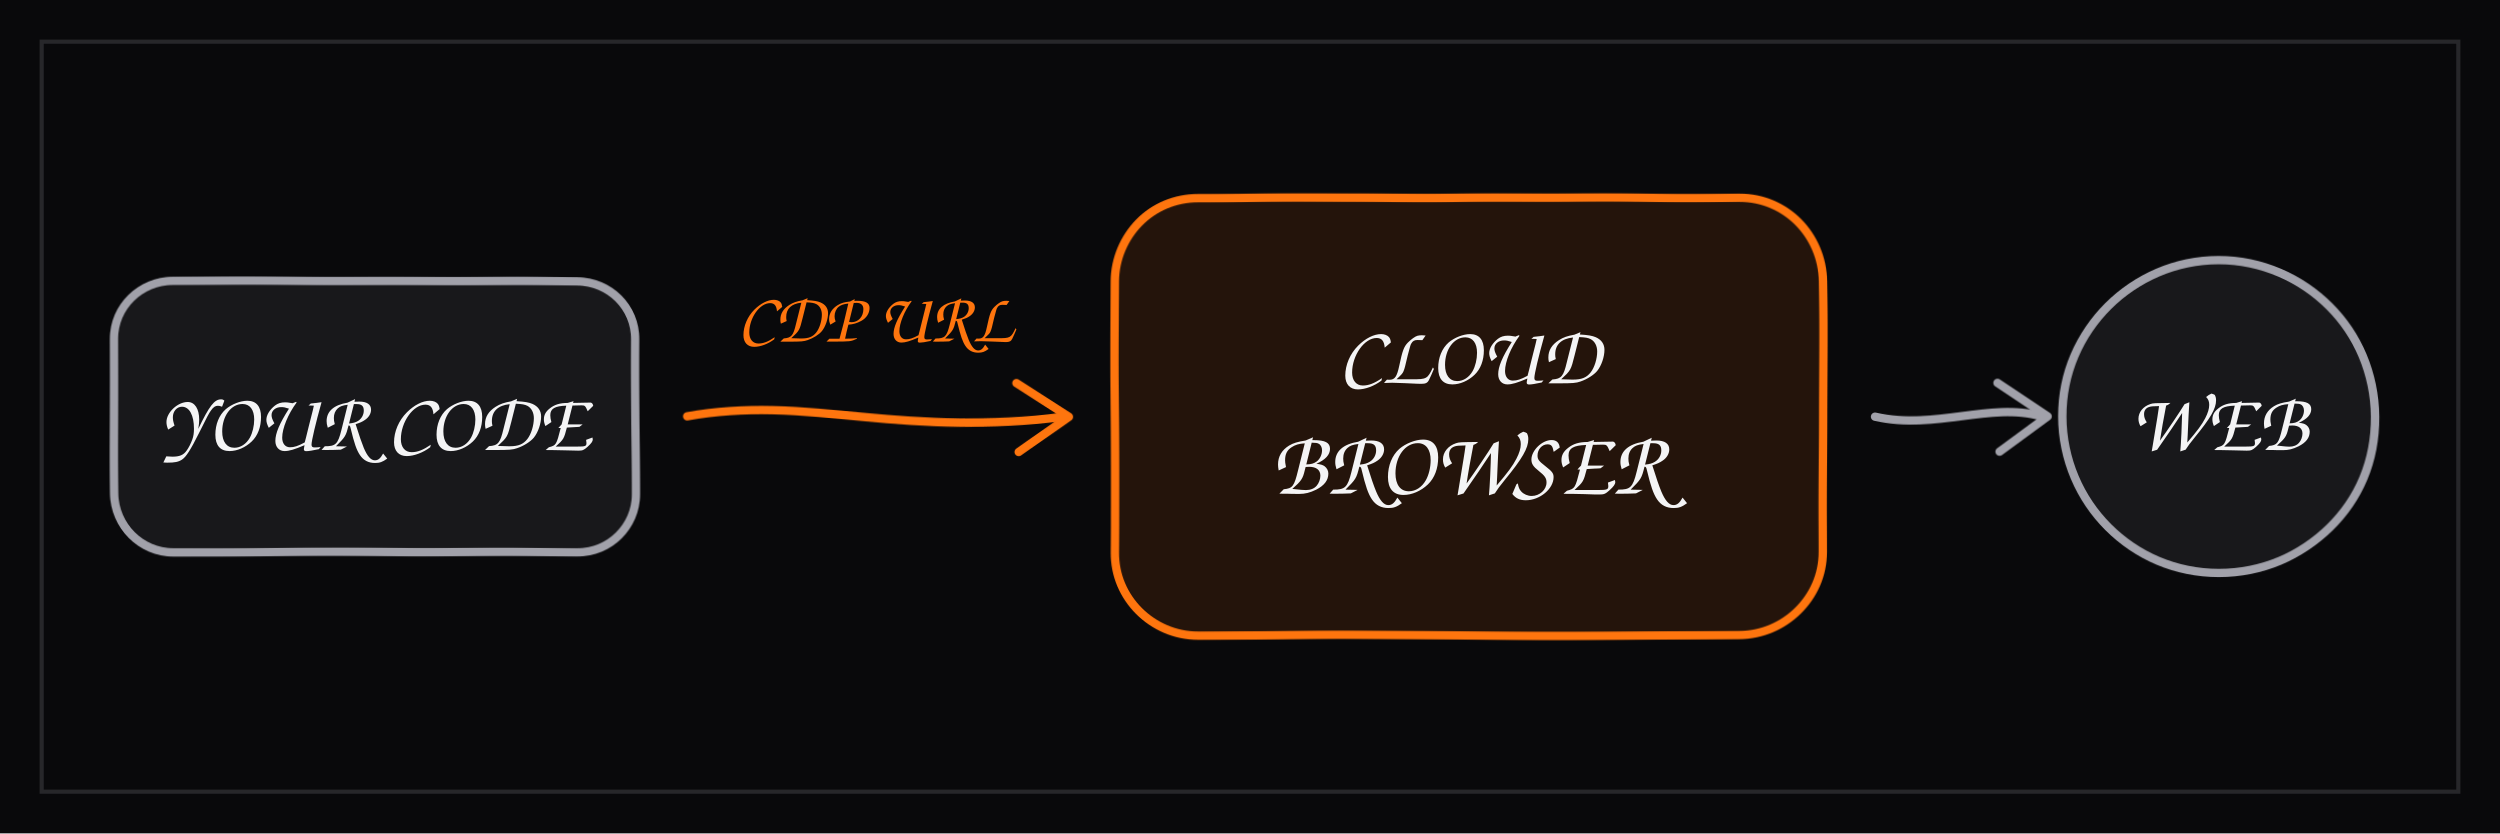
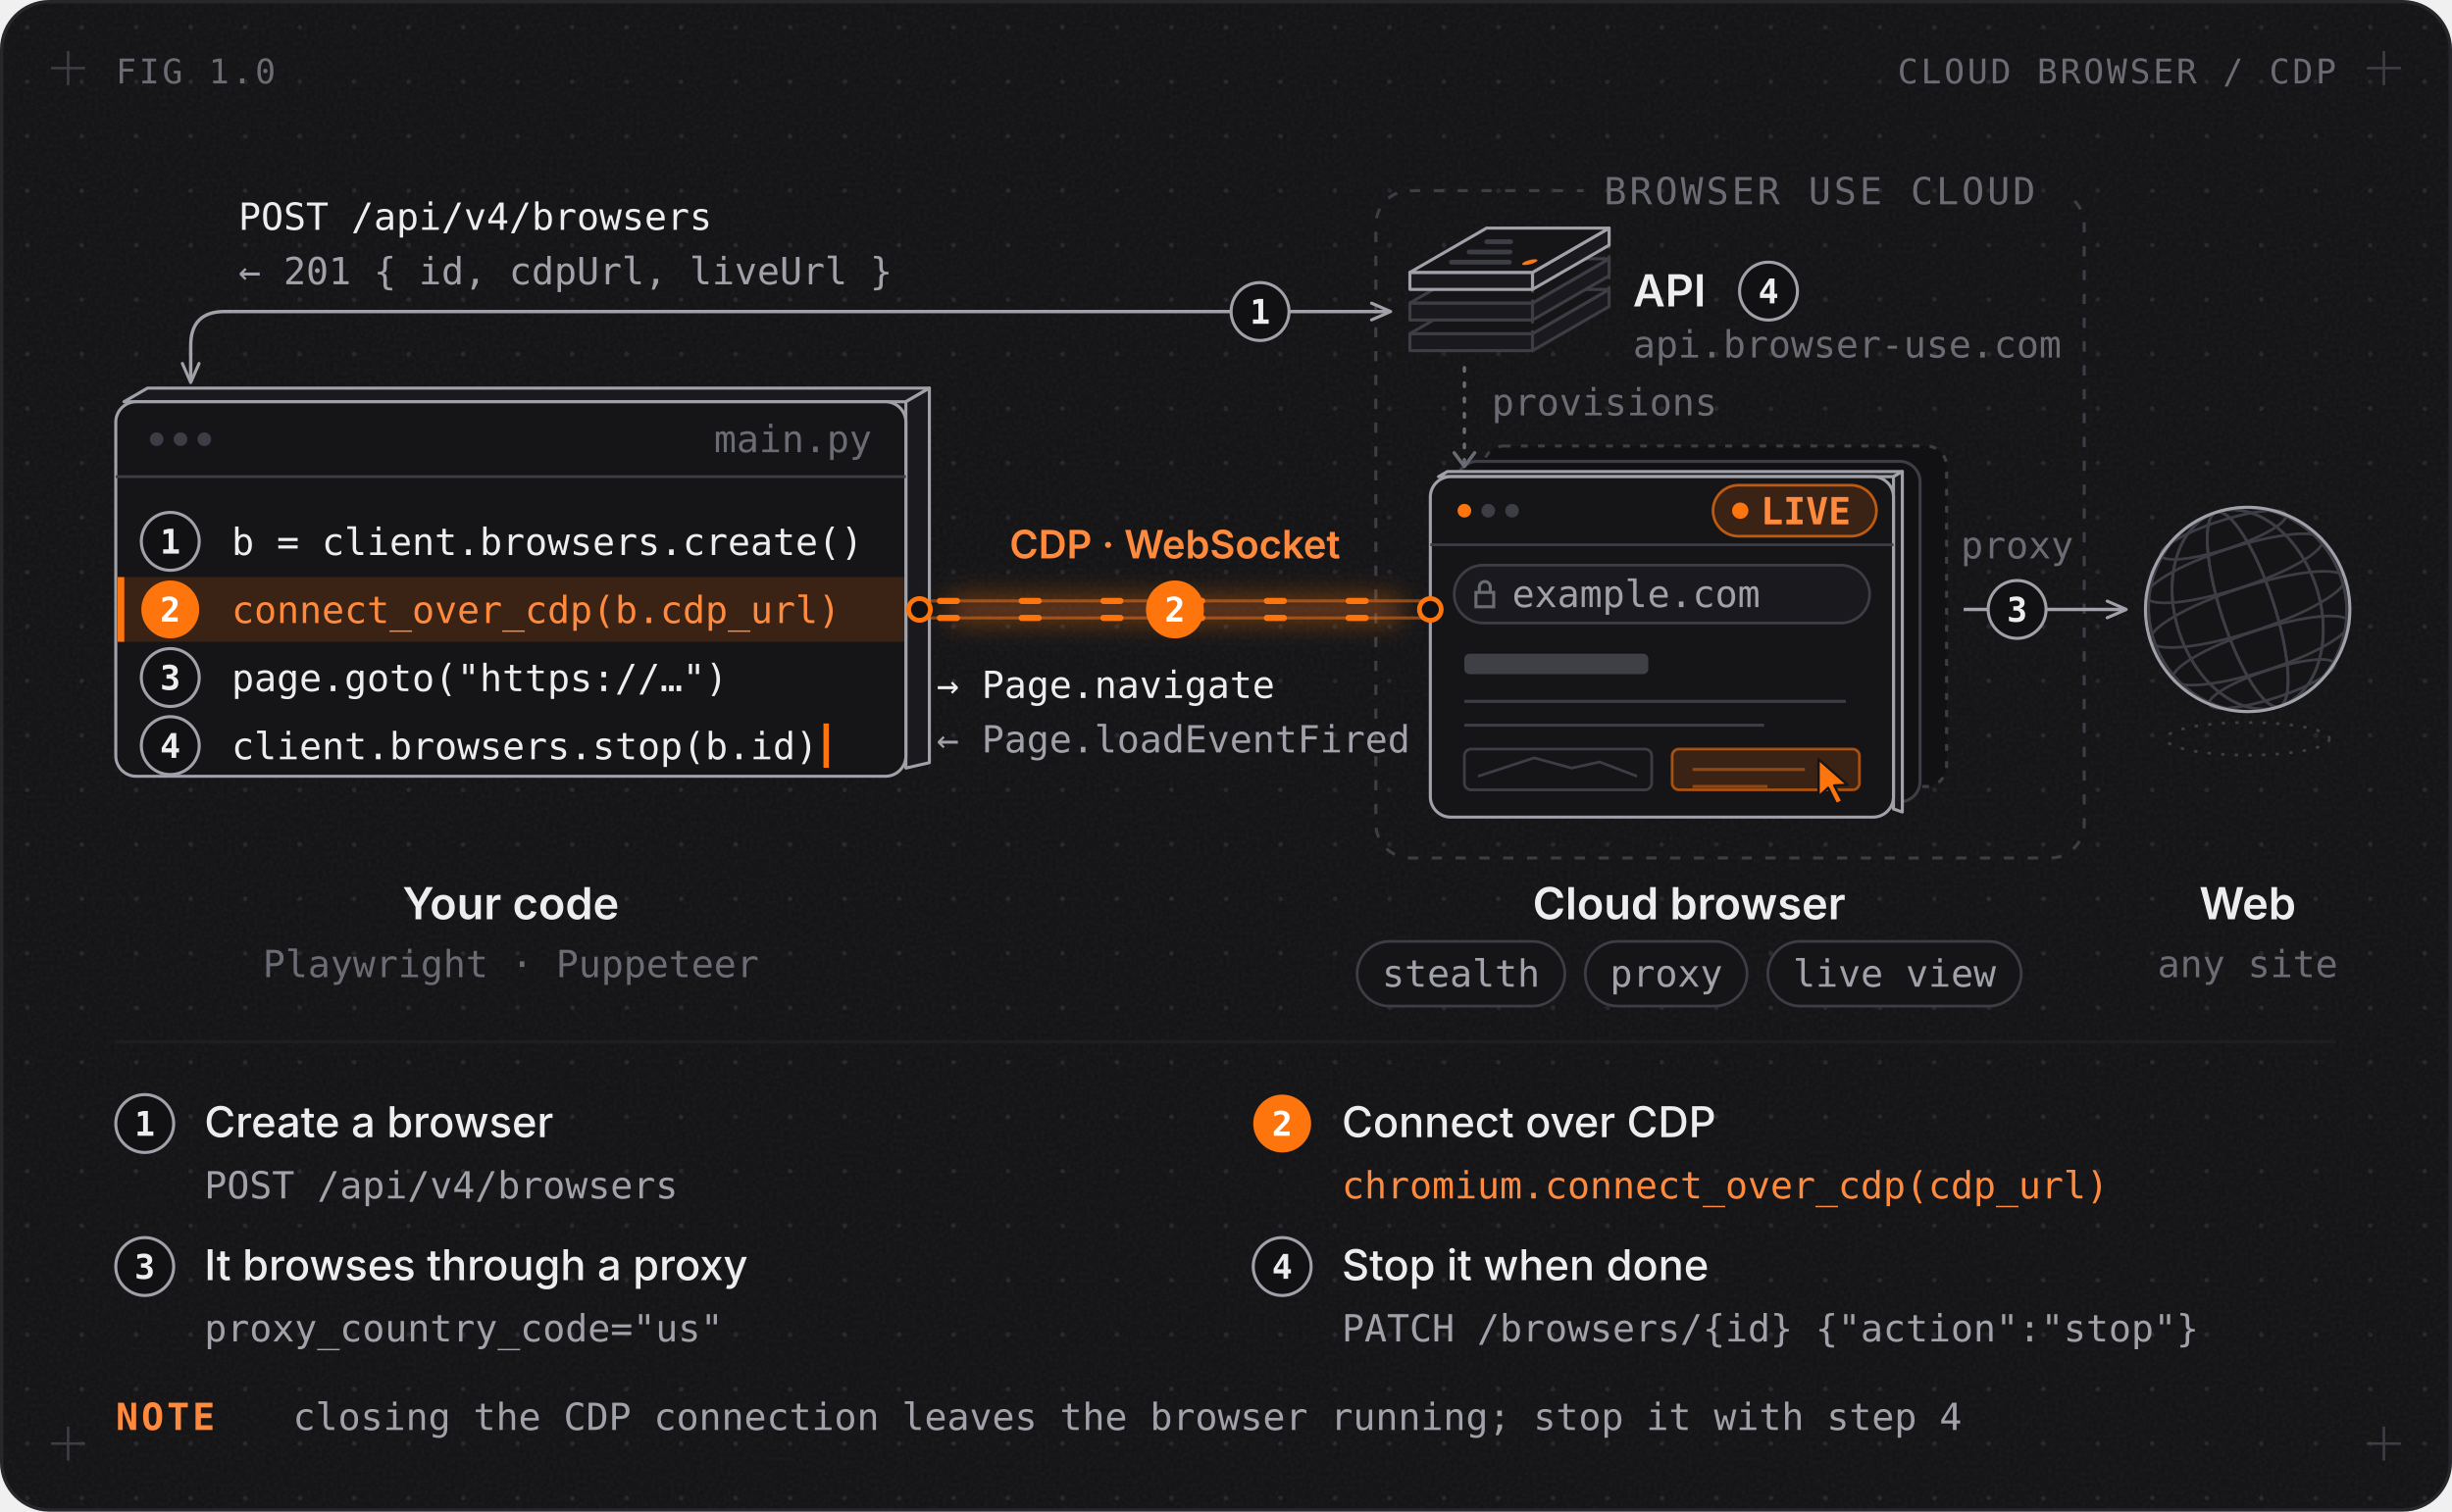
- <svg xmlns="http://www.w3.org/2000/svg" width="1200" height="400" viewBox="0 0 1200 400" role="img" aria-labelledby="title desc">
+ <svg xmlns="http://www.w3.org/2000/svg" viewBox="0 0 720 444" width="720" height="444" role="img" aria-labelledby="t d" fill="none">
+   <style>.s{font-family:Geist, Inter, -apple-system, BlinkMacSystemFont, 'Segoe UI', Helvetica, Arial, sans-serif}.m{font-family:'Geist Mono', ui-monospace, SFMono-Regular, Menlo, monospace}text{font-kerning:normal}@keyframes fr{to{stroke-dashoffset:-24}}@keyframes fl{to{stroke-dashoffset:24}}@keyframes cur{0%,100%{transform:translate(0,0)}35%,55%{transform:translate(-30px,-14px)}75%{transform:translate(-8px,-24px)}}@keyframes live{0%,100%{fill-opacity:1}50%{fill-opacity:.25}}@keyframes caret{0%,49%{fill-opacity:1}50%,100%{fill-opacity:0}}@keyframes spin{0%{transform:scaleX(0)}16.7%{transform:scaleX(.5)}33.3%{transform:scaleX(.866)}50%{transform:scaleX(1)}66.7%{transform:scaleX(.866)}83.3%{transform:scaleX(.5)}100%{transform:scaleX(0)}}.ma,.story{display:none}@media (prefers-reduced-motion:no-preference){.pkr{animation:fr 1s linear infinite}.pkl{animation:fl 1.5s linear infinite}.cur{animation:cur 6s ease-in-out infinite}.live{animation:live 1.6s ease-in-out infinite}.caret{animation:caret 1.1s step-end infinite}.ms{display:none}.ma,.story{display:inline}}.mer{transform-origin:660px 179px;transform:scaleX(.5)}@media (prefers-reduced-motion:no-preference){.mer{animation:spin 18s linear infinite}}@keyframes h1{0%,2.2%{fill:#EDEDEF}4.2%,16.7%{fill:#FF8A3D}19.7%,100%{fill:#EDEDEF}}@media (prefers-reduced-motion:no-preference){.h1{animation:h1 9s linear infinite}}@keyframes h2{0%,16.7%{fill:#A1A1AA}18.7%,31.1%{fill:#FF8A3D}34.1%,100%{fill:#A1A1AA}}@media (prefers-reduced-motion:no-preference){.h2{animation:h2 9s linear infinite}}@keyframes h3{0%,32.2%{fill:#EDEDEF}34.2%,45.6%{fill:#FF8A3D}48.6%,100%{fill:#EDEDEF}}@media (prefers-reduced-motion:no-preference){.h3{animation:h3 9s linear infinite}}@keyframes h4{0%,64.4%{fill:#A1A1AA}66.4%,77.8%{fill:#FF8A3D}80.8%,100%{fill:#A1A1AA}}@media (prefers-reduced-motion:no-preference){.h4{animation:h4 9s linear infinite}}@keyframes b1{0%,2.2%{fill-opacity:0}4.2%,31.1%{fill-opacity:1}34.1%,100%{fill-opacity:0}}@media (prefers-reduced-motion:no-preference){.b1{animation:b1 9s linear infinite}}@keyframes b3{0%,32.2%{fill-opacity:0}34.2%,77.8%{fill-opacity:1}80.8%,100%{fill-opacity:0}}@media (prefers-reduced-motion:no-preference){.b3{animation:b3 9s linear infinite}}</style>
  <defs>
-     <filter id="rough">
-       <feTurbulence type="fractalNoise" baseFrequency=".01" numOctaves="2" seed="29" result="noise" />
-       <feDisplacementMap in="SourceGraphic" in2="noise" scale="1.4" />
+     <pattern id="dots" width="16" height="16" patternUnits="userSpaceOnUse">
+       <circle cx="8" cy="8" r="0.7" fill="#232328" />
+     </pattern>
+     <filter id="grain" x="0" y="0" width="100%" height="100%">
+       <feTurbulence type="fractalNoise" baseFrequency="0.9" numOctaves="2" seed="7" stitchTiles="stitch" />
+       <feColorMatrix values="0 0 0 0 0.5  0 0 0 0 0.5  0 0 0 0 0.5  0 0 0 0.07 0" />
    </filter>
+     <clipPath id="card">
+       <rect x="0.5" y="0.5" width="719" height="443" rx="14" />
+     </clipPath>
+     <marker id="ah" viewBox="0 0 10 10" refX="8.5" refY="5" markerWidth="7" markerHeight="7" orient="auto-start-reverse">
+       <path d="M1 1.5 L9 5 L1 8.5" stroke="#A1A1AA" stroke-width="1.3" fill="none" stroke-linecap="round" stroke-linejoin="round" />
+     </marker>
+     <filter id="glow" filterUnits="userSpaceOnUse" x="0" y="0" width="720" height="444">
+       <feGaussianBlur stdDeviation="4" />
+     </filter>
+     <filter id="halo" filterUnits="userSpaceOnUse" x="0" y="0" width="720" height="444">
+       <feGaussianBlur stdDeviation="2.2" />
+     </filter>
+     <pattern id="hatch" width="5" height="5" patternUnits="userSpaceOnUse" patternTransform="rotate(45)">
+       <line x1="0" y1="0" x2="0" y2="5" stroke="#3D3D45" stroke-width="0.8" />
+     </pattern>
+     <mask id="gm" maskUnits="userSpaceOnUse" x="0" y="0" width="720" height="444">
+       <rect width="720" height="444" fill="#fff" />
+       <rect x="465.0" y="48" width="141.0" height="16" fill="#000" />
+     </mask>
+     <path id="p1" d="M56 114 V101.5 Q56 91.5 66 91.5 H412" />
+     <path id="p2" d="M270 179 H420" />
+     <path id="p3" d="M556 179 H630" />
  </defs>
-   <rect width="1200" height="400" fill="#09090B" />
-   <rect x="20" y="20" width="1160" height="360" fill="none" stroke="#27272A" stroke-width="2" />
-   <g fill="none" stroke-linecap="round" stroke-linejoin="round" filter="url(#rough)">
-     <rect x="55" y="135" width="250" height="130" rx="28" fill="#18181B" stroke="#A1A1AA" stroke-width="4" />
-     <path d="M330 200 C385 190 440 210 510 200" stroke="#FE750E" stroke-width="4" />
-     <path d="M488 184 L513 200 L489 217" stroke="#FE750E" stroke-width="4" />
-     <rect x="535" y="95" width="340" height="210" rx="40" fill="#24140B" stroke="#FE750E" stroke-width="4" />
-     <path d="M900 200 C930 207 955 193 980 200" stroke="#A1A1AA" stroke-width="4" />
-     <path d="M959 184 L983 200 L960 217" stroke="#A1A1AA" stroke-width="4" />
-     <ellipse cx="1065" cy="200" rx="75" ry="75" fill="#18181B" stroke="#A1A1AA" stroke-width="4" />
-   </g>
-   <g font-family="Virgil, Comic Sans MS, cursive">
-     <text x="180" y="216" font-size="40" fill="#F4F4F5" text-anchor="middle">YOUR CODE</text>
-     <text x="420" y="164" font-size="34" fill="#FE750E" text-anchor="middle">CDP URL</text>
-     <text x="705" y="184" font-size="40" fill="#F4F4F5" text-anchor="middle">CLOUD</text>
-     <text x="705" y="237" font-size="44" fill="#F4F4F5" text-anchor="middle">BROWSER</text>
-     <text x="1065" y="216" font-size="40" fill="#F4F4F5" text-anchor="middle">WEB</text>
-   </g>
+   <rect x="0.5" y="0.5" width="719" height="443" rx="14" fill="#111113" />
+   <g clip-path="url(#card)">
+     <rect width="720" height="444" fill="url(#dots)" />
+     <rect width="720" height="444" filter="url(#grain)" />
+   </g>
+   <rect x="0.5" y="0.5" width="719" height="443" rx="14" fill="none" stroke="#26262B" />
+   <path d="M15 20h10M20 15v10" stroke="#3D3D45" stroke-width="0.75" />
+   <path d="M695 20h10M700 15v10" stroke="#3D3D45" stroke-width="0.75" />
+   <path d="M15 424h10M20 419v10" stroke="#3D3D45" stroke-width="0.75" />
+   <path d="M695 424h10M700 419v10" stroke="#3D3D45" stroke-width="0.75" />
+   <text x="34.0" y="24.5" font-size="10" fill="#6B6B74" letter-spacing="0.08em" class="m">FIG 1.0</text>
+   <text x="686.0" y="24.5" font-size="10" fill="#6B6B74" text-anchor="end" letter-spacing="0.08em" class="m">CLOUD BROWSER / CDP</text>
+   <polygon points="36.4,118.0 266.0,118.0 272.9,114.0 43.3,114.0" fill="#1A1A1E" stroke="#A1A1AA" stroke-width="0.9" stroke-linejoin="round" stroke-linecap="round" />
+   <polygon points="266.0,118.0 272.9,114.0 272.9,224.0 266.0,225.6" fill="#1A1A1E" stroke="#A1A1AA" stroke-width="0.9" stroke-linejoin="round" stroke-linecap="round" />
+   <rect x="34" y="118" width="232" height="110" rx="6" fill="#151518" stroke="#A1A1AA" stroke-width="0.9" />
+   <line x1="34" y1="140" x2="266" y2="140" stroke="#3D3D45" stroke-width="0.8" />
+   <circle cx="46" cy="129.0" r="2" fill="#3D3D45" />
+   <circle cx="53" cy="129.0" r="2" fill="#3D3D45" />
+   <circle cx="60" cy="129.0" r="2" fill="#3D3D45" />
+   <text x="256.0" y="132.8" font-size="11" fill="#6B6B74" text-anchor="end" class="m">main.py</text>
+   <rect class="b1" x="34.5" y="149.5" width="231" height="19" fill="#3A2214" fill-opacity="0" />
+   <g>
+     <circle cx="50.0" cy="159.0" r="8.5" fill="#111113" stroke="#A1A1AA" stroke-width="0.9" />
+     <text x="50.0" y="162.6" font-size="10" fill="#EDEDEF" font-weight="600" text-anchor="middle" class="m">1</text>
+   </g>
+   <text x="68.0" y="163.0" font-size="11" fill="#EDEDEF" class="m">b = client.browsers.create()</text>
+   <rect x="34.5" y="169.5" width="231" height="19" fill="#3A2214" />
+   <rect x="34.5" y="169.5" width="2" height="19" fill="#FE750E" />
+   <g>
+     <circle cx="50.0" cy="179.0" r="8.5" fill="#FE750E" />
+     <text x="50.0" y="182.6" font-size="10" fill="#FFFFFF" font-weight="600" text-anchor="middle" class="m">2</text>
+   </g>
+   <text x="68.0" y="183.0" font-size="11" fill="#FF8A3D" font-weight="500" class="m">connect_over_cdp(b.cdp_url)</text>
+   <rect class="b3" x="34.5" y="189.5" width="231" height="19" fill="#3A2214" fill-opacity="0" />
+   <g>
+     <circle cx="50.0" cy="199.0" r="8.5" fill="#111113" stroke="#A1A1AA" stroke-width="0.9" />
+     <text x="50.0" y="202.6" font-size="10" fill="#EDEDEF" font-weight="600" text-anchor="middle" class="m">3</text>
+   </g>
+   <text x="68.0" y="203.0" font-size="11" fill="#EDEDEF" class="m">page.goto("https://…")</text>
+   <g>
+     <circle cx="50.0" cy="219.0" r="8.5" fill="#111113" stroke="#A1A1AA" stroke-width="0.9" />
+     <text x="50.0" y="222.6" font-size="10" fill="#EDEDEF" font-weight="600" text-anchor="middle" class="m">4</text>
+   </g>
+   <text x="68.0" y="223.0" font-size="11" fill="#EDEDEF" class="m">client.browsers.stop(b.id)</text>
+   <rect class="caret" x="241.8" y="212.5" width="1.6" height="13" fill="#FE750E" />
+   <rect x="404" y="56" width="208" height="196" rx="10" mask="url(#gm)" stroke="#3D3D45" stroke-width="0.9" stroke-dasharray="3 4" />
+   <text x="471.0" y="60.0" font-size="11" fill="#6B6B74" letter-spacing="0.08em" class="m">BROWSER USE CLOUD</text>
+   <polygon points="450.0,98.0 472.5,85.0 472.5,90.0 450.0,103.0" fill="#1A1A1E" stroke="#3D3D45" stroke-width="0.9" stroke-linejoin="round" stroke-linecap="round" />
+   <rect x="414" y="98" width="36" height="5" fill="#1A1A1E" stroke="#3D3D45" stroke-width="0.9" stroke-linejoin="round" stroke-linecap="round" />
+   <polygon points="414.0,98.0 450.0,98.0 472.5,85.0 436.5,85.0" fill="#151518" stroke="#3D3D45" stroke-width="0.9" stroke-linejoin="round" stroke-linecap="round" />
+   <path d="M450 94v4M472.5 81.0v4" stroke="#3D3D45" stroke-width="0.8" stroke-dasharray="1 2" />
+   <polygon points="450.0,89.0 472.5,76.0 472.5,81.0 450.0,94.0" fill="#1A1A1E" stroke="#3D3D45" stroke-width="0.9" stroke-linejoin="round" stroke-linecap="round" />
+   <rect x="414" y="89" width="36" height="5" fill="#1A1A1E" stroke="#3D3D45" stroke-width="0.9" stroke-linejoin="round" stroke-linecap="round" />
+   <polygon points="414.0,89.0 450.0,89.0 472.5,76.0 436.5,76.0" fill="#151518" stroke="#3D3D45" stroke-width="0.9" stroke-linejoin="round" stroke-linecap="round" />
+   <path d="M450 85v4M472.5 72.0v4" stroke="#3D3D45" stroke-width="0.8" stroke-dasharray="1 2" />
+   <polygon points="450.0,80.0 472.5,67.0 472.5,72.0 450.0,85.0" fill="#1A1A1E" stroke="#A1A1AA" stroke-width="0.9" stroke-linejoin="round" stroke-linecap="round" />
+   <rect x="414" y="80" width="36" height="5" fill="#1A1A1E" stroke="#A1A1AA" stroke-width="0.9" stroke-linejoin="round" stroke-linecap="round" />
+   <polygon points="414.0,80.0 450.0,80.0 472.5,67.0 436.5,67.0" fill="#151518" stroke="#A1A1AA" stroke-width="0.9" stroke-linejoin="round" stroke-linecap="round" />
+   <g transform="matrix(1,0,0.866,-0.5,414.0,80.0)">
+     <line x1="7" y1="6" x2="24" y2="6" stroke="#3D3D45" stroke-width="1.4" stroke-linecap="round" vector-effect="non-scaling-stroke" />
+     <line x1="7" y1="12" x2="19" y2="12" stroke="#3D3D45" stroke-width="1.4" stroke-linecap="round" vector-effect="non-scaling-stroke" />
+     <line x1="7" y1="18" x2="14" y2="18" stroke="#3D3D45" stroke-width="1.4" stroke-linecap="round" vector-effect="non-scaling-stroke" />
+     <circle cx="30" cy="6" r="1.7" fill="#FE750E" />
+   </g>
+   <text x="479.5" y="90.0" font-size="13" fill="#EDEDEF" font-weight="600" class="s">API</text>
+   <g>
+     <circle cx="519.3" cy="85.5" r="8.5" fill="#111113" stroke="#A1A1AA" stroke-width="0.9" />
+     <text x="519.3" y="89.1" font-size="10" fill="#EDEDEF" font-weight="600" text-anchor="middle" class="m">4</text>
+   </g>
+   <text x="479.5" y="105.0" font-size="11" fill="#6B6B74" class="m">api.browser-use.com</text>
+   <rect x="435.6" y="131.0" width="136" height="100" rx="6" fill="#111113" stroke="#3D3D45" stroke-width="0.9" stroke-dasharray="2 3" />
+   <rect x="427.8" y="135.5" width="136" height="100" rx="6" fill="#111113" stroke="#3D3D45" stroke-width="0.9" />
+   <polygon points="422.4,140.0 556.0,140.0 558.6,138.5 425.0,138.5" fill="#1A1A1E" stroke="#A1A1AA" stroke-width="0.9" stroke-linejoin="round" stroke-linecap="round" />
+   <polygon points="556.0,140.0 558.6,138.5 558.6,238.5 556.0,237.6" fill="#1A1A1E" stroke="#A1A1AA" stroke-width="0.9" stroke-linejoin="round" stroke-linecap="round" />
+   <rect x="420" y="140" width="136" height="100" rx="6" fill="#151518" stroke="#A1A1AA" stroke-width="0.9" />
+   <line x1="420" y1="160" x2="556" y2="160" stroke="#3D3D45" stroke-width="0.8" />
+   <circle cx="430" cy="150.0" r="2" fill="#FE750E" />
+   <circle cx="437" cy="150.0" r="2" fill="#3D3D45" />
+   <circle cx="444" cy="150.0" r="2" fill="#3D3D45" />
+   <rect x="503" y="142.5" width="48" height="15" rx="7.5" fill="#3A2214" stroke="#FE750E" stroke-width="0.8" stroke-opacity=".7" />
+   <circle class="live" cx="511" cy="150" r="2.4" fill="#FE750E" />
+   <text x="517.0" y="154.0" font-size="11" fill="#FF8A3D" font-weight="600" class="m">LIVE</text>
+   <rect x="427" y="166" width="122" height="17" rx="8.5" fill="#1A1A1E" stroke="#3D3D45" stroke-width="0.8" />
+   <path d="M433.4 174.0h5.2v4.2h-5.2zM434.4 174.0v-1.6a1.6 1.6 0 0 1 3.2 0v1.6" stroke="#6B6B74" stroke-width="0.9" />
+   <text x="444.0" y="178.3" font-size="11" fill="#A1A1AA" class="m">example.com</text>
+   <rect x="430" y="192" width="54" height="6" rx="1.5" fill="#6B6B74" fill-opacity=".5" />
+   <line x1="430" y1="206" x2="542" y2="206" stroke="#3D3D45" stroke-width="0.9" />
+   <line x1="430" y1="213" x2="518" y2="213" stroke="#3D3D45" stroke-width="0.9" />
+   <rect x="430" y="220" width="55.0" height="12" rx="2" stroke="#3D3D45" stroke-width="0.8" />
+   <path d="M434 228 l16.5 -5.4 l11.0 3.0 l8.2 -1.8 l11.0 4.2" stroke="#3D3D45" stroke-width="0.8" stroke-linejoin="round" />
+   <rect x="491.0" y="220" width="55.0" height="12" rx="2" fill="#3A2214" stroke="#FE750E" stroke-width="0.8" stroke-opacity=".6" />
+   <line x1="497.0" y1="226" x2="530.0" y2="226" stroke="#FE750E" stroke-opacity=".45" stroke-width="0.9" />
+   <line x1="497.0" y1="231" x2="519.0" y2="231" stroke="#FE750E" stroke-opacity=".45" stroke-width="0.9" />
+   <path class="cur" d="M534 223 l0 11 l2.8 -2.6 l2.4 4.8 l1.8 -0.9 l-2.4 -4.6 l3.9 -0.2z" fill="#FE750E" stroke="#151518" stroke-width="0.7" stroke-linejoin="round" />
+   <line x1="430" y1="108" x2="430" y2="137" stroke="#6B6B74" stroke-width="1" stroke-dasharray="1 3.5" stroke-linecap="round" />
+   <path d="M427 133 L430 137 L433 133" stroke="#6B6B74" stroke-width="1" stroke-linecap="round" stroke-linejoin="round" />
+   <text x="438.0" y="122.0" font-size="11" fill="#6B6B74" class="m">provisions</text>
+   <path d="M56 112 V101.5 Q56 91.5 66 91.5 H408" stroke="#A1A1AA" stroke-width="1" marker-start="url(#ah)" marker-end="url(#ah)" />
+   <text x="70.0" y="67.5" font-size="11" fill="#EDEDEF" class="m h1">POST /api/v4/browsers</text>
+   <text x="70.0" y="83.5" font-size="11" fill="#A1A1AA" class="m h2">← 201 { id, cdpUrl, liveUrl }</text>
+   <g>
+     <circle cx="370.0" cy="91.5" r="8.5" fill="#111113" stroke="#A1A1AA" stroke-width="0.9" />
+     <text x="370.0" y="95.1" font-size="10" fill="#EDEDEF" font-weight="600" text-anchor="middle" class="m">1</text>
+   </g>
+   <rect x="278.0" y="176.0" width="134.0" height="6" rx="3" fill="#FE750E" fill-opacity="0.5" filter="url(#glow)" />
+   <line x1="270.0" y1="176.5" x2="420.0" y2="176.5" stroke="#FE750E" stroke-width="0.9" stroke-opacity=".5" />
+   <line class="pkr" x1="276.0" y1="176.5" x2="414.0" y2="176.5" stroke="#FE750E" stroke-width="1.8" stroke-linecap="round" stroke-dasharray="5 19" />
+   <line x1="270.0" y1="181.5" x2="420.0" y2="181.5" stroke="#FE750E" stroke-width="0.9" stroke-opacity=".5" />
+   <line class="pkl" x1="276.0" y1="181.5" x2="414.0" y2="181.5" stroke="#FE750E" stroke-width="1.8" stroke-linecap="round" stroke-dasharray="5 19" />
+   <circle cx="270.0" cy="179.0" r="3.2" fill="#111113" stroke="#FE750E" stroke-width="1.4" />
+   <circle cx="420.0" cy="179.0" r="3.2" fill="#111113" stroke="#FE750E" stroke-width="1.4" />
+   <g>
+     <circle cx="345.0" cy="179.0" r="8.5" fill="#FE750E" />
+     <text x="345.0" y="182.6" font-size="10" fill="#FFFFFF" font-weight="600" text-anchor="middle" class="m">2</text>
+   </g>
+   <text x="345.0" y="164.0" font-size="11.5" fill="#FF8A3D" font-weight="600" text-anchor="middle" class="s">CDP · WebSocket</text>
+   <text x="275.0" y="205.0" font-size="11" fill="#EDEDEF" class="m h3">→ Page.navigate</text>
+   <text x="275.0" y="221.0" font-size="11" fill="#A1A1AA" class="m h4">← Page.loadEventFired</text>
+   <g transform="rotate(-18 660 179)">
+     <circle cx="660" cy="179" r="30" fill="#151518" />
+     <ellipse cx="660" cy="202.0" rx="19.3" ry="4.2" stroke="#3D3D45" stroke-width="0.8" />
+     <ellipse cx="660" cy="191.7" rx="27.2" ry="6.0" stroke="#3D3D45" stroke-width="0.8" />
+     <ellipse cx="660" cy="179.0" rx="30.0" ry="6.6" stroke="#3D3D45" stroke-width="0.8" />
+     <ellipse cx="660" cy="166.3" rx="27.2" ry="6.0" stroke="#3D3D45" stroke-width="0.8" />
+     <ellipse cx="660" cy="156.0" rx="19.3" ry="4.2" stroke="#3D3D45" stroke-width="0.8" />
+     <g class="ms">
+       <ellipse cx="660" cy="179" rx="29.0" ry="30" stroke="#3D3D45" stroke-width="0.8" />
+       <ellipse cx="660" cy="179" rx="21.2" ry="30" stroke="#3D3D45" stroke-width="0.8" />
+       <ellipse cx="660" cy="179" rx="7.8" ry="30" stroke="#3D3D45" stroke-width="0.8" />
+       <ellipse cx="660" cy="179" rx="7.8" ry="30" stroke="#3D3D45" stroke-width="0.8" />
+       <ellipse cx="660" cy="179" rx="21.2" ry="30" stroke="#3D3D45" stroke-width="0.8" />
+       <ellipse cx="660" cy="179" rx="29.0" ry="30" stroke="#3D3D45" stroke-width="0.8" />
+     </g>
+     <g class="ma">
+       <g class="mer" style="animation-delay:0s">
+         <ellipse cx="660" cy="179" rx="30" ry="30" stroke="#3D3D45" stroke-width="0.8" vector-effect="non-scaling-stroke" />
+       </g>
+       <g class="mer" style="animation-delay:-3s">
+         <ellipse cx="660" cy="179" rx="30" ry="30" stroke="#3D3D45" stroke-width="0.8" vector-effect="non-scaling-stroke" />
+       </g>
+       <g class="mer" style="animation-delay:-6s">
+         <ellipse cx="660" cy="179" rx="30" ry="30" stroke="#3D3D45" stroke-width="0.8" vector-effect="non-scaling-stroke" />
+       </g>
+       <g class="mer" style="animation-delay:-9s">
+         <ellipse cx="660" cy="179" rx="30" ry="30" stroke="#3D3D45" stroke-width="0.8" vector-effect="non-scaling-stroke" />
+       </g>
+       <g class="mer" style="animation-delay:-12s">
+         <ellipse cx="660" cy="179" rx="30" ry="30" stroke="#3D3D45" stroke-width="0.8" vector-effect="non-scaling-stroke" />
+       </g>
+       <g class="mer" style="animation-delay:-15s">
+         <ellipse cx="660" cy="179" rx="30" ry="30" stroke="#3D3D45" stroke-width="0.8" vector-effect="non-scaling-stroke" />
+       </g>
+     </g>
+     <circle cx="660" cy="179" r="30" stroke="#A1A1AA" stroke-width="0.9" />
+   </g>
+   <ellipse cx="660" cy="217" rx="24.0" ry="4.8" stroke="#3D3D45" stroke-width="0.8" stroke-dasharray="1 3" />
+   <path d="M576.6 179 H624.0" stroke="#A1A1AA" stroke-width="1" marker-end="url(#ah)" />
+   <g>
+     <circle cx="592.3" cy="179.0" r="8.5" fill="#111113" stroke="#A1A1AA" stroke-width="0.9" />
+     <text x="592.3" y="182.6" font-size="10" fill="#EDEDEF" font-weight="600" text-anchor="middle" class="m">3</text>
+   </g>
+   <text x="592.3" y="164.0" font-size="11" fill="#6B6B74" text-anchor="middle" class="m">proxy</text>
+   <text x="150.0" y="270.0" font-size="13" fill="#EDEDEF" font-weight="600" text-anchor="middle" class="s">Your code</text>
+   <text x="150.0" y="287.0" font-size="11" fill="#6B6B74" text-anchor="middle" class="m">Playwright · Puppeteer</text>
+   <text x="496.0" y="270.0" font-size="13" fill="#EDEDEF" font-weight="600" text-anchor="middle" class="s">Cloud browser</text>
+   <rect x="398.5" y="276.5" width="61.0" height="19" rx="9.5" fill="#151518" stroke="#3D3D45" stroke-width="0.8" />
+   <text x="429.0" y="289.8" font-size="11" fill="#A1A1AA" text-anchor="middle" class="m">stealth</text>
+   <rect x="465.5" y="276.5" width="47.5" height="19" rx="9.5" fill="#151518" stroke="#3D3D45" stroke-width="0.8" />
+   <text x="489.3" y="289.8" font-size="11" fill="#A1A1AA" text-anchor="middle" class="m">proxy</text>
+   <rect x="519.1" y="276.5" width="74.4" height="19" rx="9.5" fill="#151518" stroke="#3D3D45" stroke-width="0.8" />
+   <text x="556.3" y="289.8" font-size="11" fill="#A1A1AA" text-anchor="middle" class="m">live view</text>
+   <text x="660.0" y="270.0" font-size="13" fill="#EDEDEF" font-weight="600" text-anchor="middle" class="s">Web</text>
+   <text x="660.0" y="287.0" font-size="11" fill="#6B6B74" text-anchor="middle" class="m">any site</text>
+   <g class="story" opacity="0">
+     <animate attributeName="opacity" values="0;0;1;1;0;0" keyTimes="0;0.033;0.039;0.15;0.156;1" dur="9s" repeatCount="indefinite" calcMode="linear" />
+     <animateMotion dur="9s" repeatCount="indefinite" calcMode="linear" keyPoints="0;0;1;1" keyTimes="0;0.033;0.156;1">
+       <mpath href="#p1" />
+     </animateMotion>
+     <circle r="7.4" fill="#A1A1AA" fill-opacity=".25" filter="url(#halo)" />
+     <circle r="3.4" fill="#A1A1AA" />
+   </g>
+   <g class="story" opacity="0">
+     <animate attributeName="opacity" values="0;0;1;1;0;0" keyTimes="0;0.178;0.183;0.294;0.3;1" dur="9s" repeatCount="indefinite" calcMode="linear" />
+     <animateMotion dur="9s" repeatCount="indefinite" calcMode="linear" keyPoints="1;1;0;0" keyTimes="0;0.178;0.3;1">
+       <mpath href="#p1" />
+     </animateMotion>
+     <circle r="7.4" fill="#FE750E" fill-opacity=".25" filter="url(#halo)" />
+     <circle r="3.4" fill="#FE750E" />
+   </g>
+   <g class="story" opacity="0">
+     <animate attributeName="opacity" values="0;0;1;1;0;0" keyTimes="0;0.333;0.339;0.439;0.444;1" dur="9s" repeatCount="indefinite" calcMode="linear" />
+     <animateMotion dur="9s" repeatCount="indefinite" calcMode="linear" keyPoints="0;0;1;1" keyTimes="0;0.333;0.444;1">
+       <mpath href="#p2" />
+     </animateMotion>
+     <circle r="8.2" fill="#FE750E" fill-opacity=".25" filter="url(#halo)" />
+     <circle r="4.2" fill="#111113" stroke="#FE750E" stroke-width="1.6" />
+   </g>
+   <g class="story" opacity="0">
+     <animate attributeName="opacity" values="0;0;1;1;0;0" keyTimes="0;0.456;0.461;0.528;0.533;1" dur="9s" repeatCount="indefinite" calcMode="linear" />
+     <animateMotion dur="9s" repeatCount="indefinite" calcMode="linear" keyPoints="0;0;1;1" keyTimes="0;0.456;0.533;1">
+       <mpath href="#p3" />
+     </animateMotion>
+     <circle r="7.4" fill="#A1A1AA" fill-opacity=".25" filter="url(#halo)" />
+     <circle r="3.4" fill="#111113" stroke="#A1A1AA" stroke-width="1.6" />
+   </g>
+   <g class="story" opacity="0">
+     <animate attributeName="opacity" values="0;0;1;1;0;0" keyTimes="0;0.556;0.561;0.628;0.633;1" dur="9s" repeatCount="indefinite" calcMode="linear" />
+     <animateMotion dur="9s" repeatCount="indefinite" calcMode="linear" keyPoints="1;1;0;0" keyTimes="0;0.556;0.633;1">
+       <mpath href="#p3" />
+     </animateMotion>
+     <circle r="7.4" fill="#A1A1AA" fill-opacity=".25" filter="url(#halo)" />
+     <circle r="3.4" fill="#111113" stroke="#A1A1AA" stroke-width="1.6" />
+   </g>
+   <g class="story" opacity="0">
+     <animate attributeName="opacity" values="0;0;1;1;0;0" keyTimes="0;0.656;0.661;0.761;0.767;1" dur="9s" repeatCount="indefinite" calcMode="linear" />
+     <animateMotion dur="9s" repeatCount="indefinite" calcMode="linear" keyPoints="1;1;0;0" keyTimes="0;0.656;0.767;1">
+       <mpath href="#p2" />
+     </animateMotion>
+     <circle r="8.2" fill="#FE750E" fill-opacity=".25" filter="url(#halo)" />
+     <circle r="4.2" fill="#111113" stroke="#FE750E" stroke-width="1.6" />
+   </g>
+   <line x1="34" y1="306" x2="686" y2="306" stroke="#1E1E22" stroke-width="1" />
+   <g>
+     <circle cx="42.5" cy="330.0" r="8.5" fill="#111113" stroke="#A1A1AA" stroke-width="0.9" />
+     <text x="42.5" y="333.6" font-size="10" fill="#EDEDEF" font-weight="600" text-anchor="middle" class="m">1</text>
+   </g>
+   <text x="60.0" y="334.0" font-size="12.5" fill="#EDEDEF" font-weight="500" class="s">Create a browser</text>
+   <text x="60.0" y="352.0" font-size="11" fill="#A1A1AA" class="m">POST /api/v4/browsers</text>
+   <g>
+     <circle cx="376.5" cy="330.0" r="8.5" fill="#FE750E" />
+     <text x="376.5" y="333.6" font-size="10" fill="#FFFFFF" font-weight="600" text-anchor="middle" class="m">2</text>
+   </g>
+   <text x="394.0" y="334.0" font-size="12.5" fill="#EDEDEF" font-weight="500" class="s">Connect over CDP</text>
+   <text x="394.0" y="352.0" font-size="11" fill="#FF8A3D" class="m">chromium.connect_over_cdp(cdp_url)</text>
+   <g>
+     <circle cx="42.5" cy="372.0" r="8.5" fill="#111113" stroke="#A1A1AA" stroke-width="0.9" />
+     <text x="42.5" y="375.6" font-size="10" fill="#EDEDEF" font-weight="600" text-anchor="middle" class="m">3</text>
+   </g>
+   <text x="60.0" y="376.0" font-size="12.5" fill="#EDEDEF" font-weight="500" class="s">It browses through a proxy</text>
+   <text x="60.0" y="394.0" font-size="11" fill="#A1A1AA" class="m">proxy_country_code="us"</text>
+   <g>
+     <circle cx="376.5" cy="372.0" r="8.5" fill="#111113" stroke="#A1A1AA" stroke-width="0.9" />
+     <text x="376.5" y="375.6" font-size="10" fill="#EDEDEF" font-weight="600" text-anchor="middle" class="m">4</text>
+   </g>
+   <text x="394.0" y="376.0" font-size="12.5" fill="#EDEDEF" font-weight="500" class="s">Stop it when done</text>
+   <text x="394.0" y="394.0" font-size="11" fill="#A1A1AA" class="m">PATCH /browsers/{id} {"action":"stop"}</text>
+   <text x="34.0" y="420.0" font-size="11" fill="#FF8A3D" font-weight="600" letter-spacing="0.08em" class="m">NOTE</text>
+   <text x="86.0" y="420.0" font-size="11" fill="#A1A1AA" class="m">closing the CDP connection leaves the browser running; stop it with step 4</text>
</svg>
